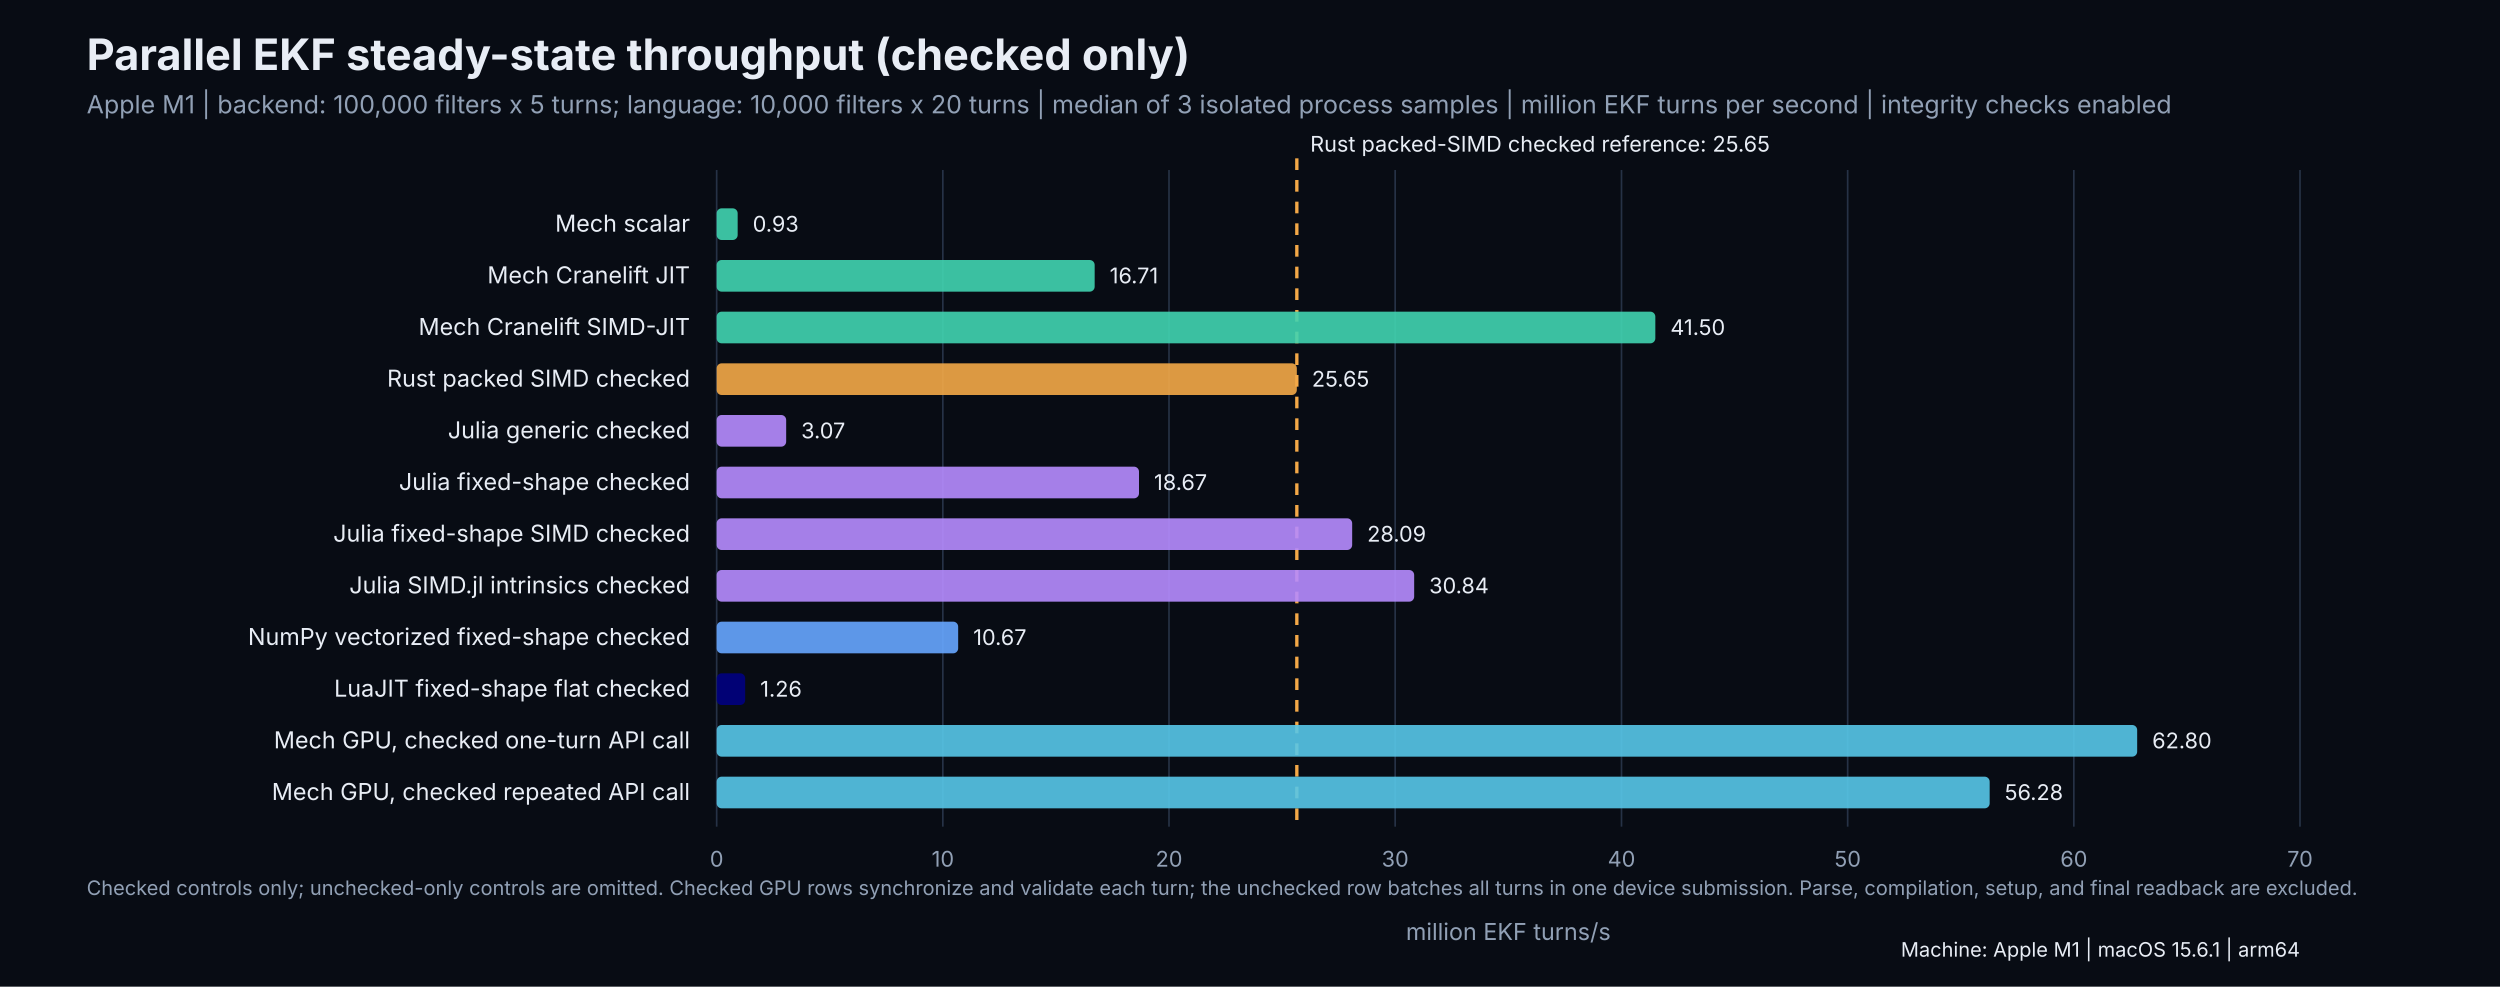
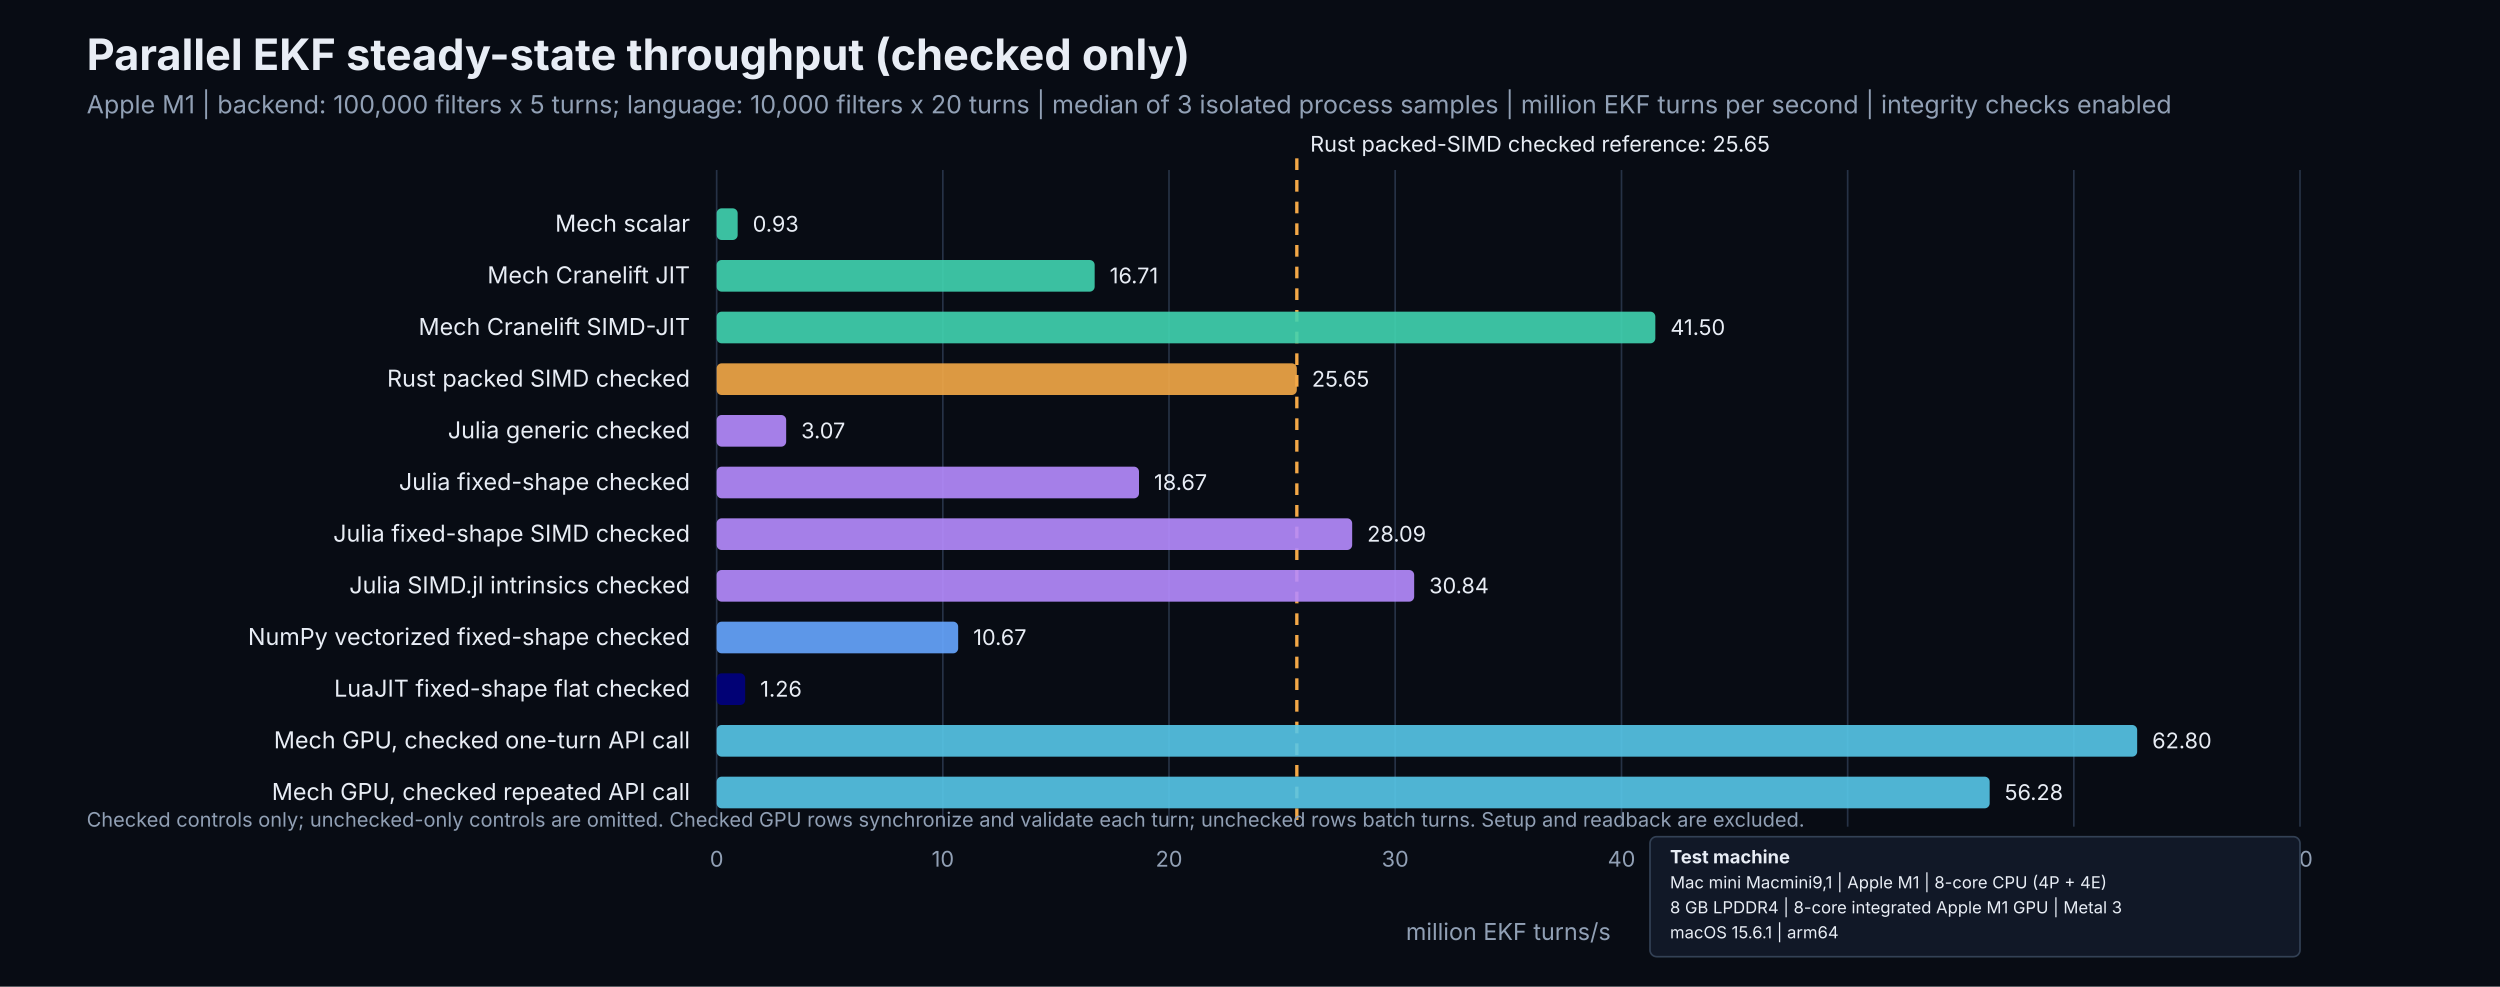
<svg xmlns="http://www.w3.org/2000/svg" width="1500" height="592" viewBox="0 0 1500 592">
  <rect width="100%" height="100%" fill="#080c14" />
  <style>text{font-family:-apple-system,BlinkMacSystemFont,"Segoe UI",sans-serif;fill:#e8edf5} .muted{fill:#91a0b5} .grid{stroke:#263246;stroke-width:1} .axis{fill:#91a0b5;font-size:13px} .label{font-size:14px} .value{font-size:13px;font-variant-numeric:tabular-nums}</style>
  <text x="52" y="42" font-size="26" font-weight="700">Parallel EKF steady-state throughput (checked only)</text>
  <text x="52" y="68" class="muted" font-size="15">Apple M1 | backend: 100,000 filters x 5 turns; language: 10,000 filters x 20 turns | median of 3 isolated process samples | million EKF turns per second | integrity checks enabled</text>
  <line x1="430.0" y1="102" x2="430.0" y2="496" class="grid" />
  <text x="430.0" y="520" text-anchor="middle" class="axis">0</text>
  <line x1="565.7" y1="102" x2="565.7" y2="496" class="grid" />
  <text x="565.7" y="520" text-anchor="middle" class="axis">10</text>
  <line x1="701.4" y1="102" x2="701.4" y2="496" class="grid" />
  <text x="701.4" y="520" text-anchor="middle" class="axis">20</text>
  <line x1="837.1" y1="102" x2="837.1" y2="496" class="grid" />
  <text x="837.1" y="520" text-anchor="middle" class="axis">30</text>
  <line x1="972.9" y1="102" x2="972.9" y2="496" class="grid" />
  <text x="972.9" y="520" text-anchor="middle" class="axis">40</text>
  <line x1="1108.6" y1="102" x2="1108.6" y2="496" class="grid" />
  <text x="1108.6" y="520" text-anchor="middle" class="axis">50</text>
  <line x1="1244.3" y1="102" x2="1244.3" y2="496" class="grid" />
  <text x="1244.3" y="520" text-anchor="middle" class="axis">60</text>
  <line x1="1380.0" y1="102" x2="1380.0" y2="496" class="grid" />
  <text x="1380.0" y="520" text-anchor="middle" class="axis">70</text>
  <text x="905.0" y="564" text-anchor="middle" class="muted" font-size="14">million EKF turns/s</text>
  <line x1="778.1" y1="95" x2="778.1" y2="496" stroke="#f3a847" stroke-width="2" stroke-dasharray="7 6" />
  <text x="786.1" y="91" fill="#f3a847" font-size="13">Rust packed-SIMD checked reference: 25.65</text>
  <text x="414" y="139" text-anchor="end" class="label">Mech scalar</text>
  <rect x="430" y="125" width="12.6" height="19" rx="3" fill="#40d4b0" opacity="0.9" />
  <text x="451.6" y="139" class="value">0.93</text>
  <text x="414" y="170" text-anchor="end" class="label">Mech Cranelift JIT</text>
  <rect x="430" y="156" width="226.8" height="19" rx="3" fill="#40d4b0" opacity="0.9" />
  <text x="665.8" y="170" class="value">16.71</text>
  <text x="414" y="201" text-anchor="end" class="label">Mech Cranelift SIMD-JIT</text>
  <rect x="430" y="187" width="563.2" height="19" rx="3" fill="#40d4b0" opacity="0.9" />
  <text x="1002.2" y="201" class="value">41.50</text>
  <text x="414" y="232" text-anchor="end" class="label">Rust packed SIMD checked</text>
  <rect x="430" y="218" width="348.1" height="19" rx="3" fill="#f3a847" opacity="0.9" />
  <text x="787.1" y="232" class="value">25.65</text>
  <text x="414" y="263" text-anchor="end" class="label">Julia generic checked</text>
  <rect x="430" y="249" width="41.7" height="19" rx="3" fill="#b68cff" opacity="0.9" />
  <text x="480.7" y="263" class="value">3.07</text>
  <text x="414" y="294" text-anchor="end" class="label">Julia fixed-shape checked</text>
  <rect x="430" y="280" width="253.4" height="19" rx="3" fill="#b68cff" opacity="0.9" />
  <text x="692.4" y="294" class="value">18.67</text>
  <text x="414" y="325" text-anchor="end" class="label">Julia fixed-shape SIMD checked</text>
  <rect x="430" y="311" width="381.3" height="19" rx="3" fill="#b68cff" opacity="0.9" />
  <text x="820.3" y="325" class="value">28.09</text>
  <text x="414" y="356" text-anchor="end" class="label">Julia SIMD.jl intrinsics checked</text>
  <rect x="430" y="342" width="418.5" height="19" rx="3" fill="#b68cff" opacity="0.9" />
  <text x="857.5" y="356" class="value">30.84</text>
  <text x="414" y="387" text-anchor="end" class="label">NumPy vectorized fixed-shape checked</text>
  <rect x="430" y="373" width="144.9" height="19" rx="3" fill="#66a6ff" opacity="0.9" />
  <text x="583.9" y="387" class="value">10.67</text>
  <text x="414" y="418" text-anchor="end" class="label">LuaJIT fixed-shape flat checked</text>
  <rect x="430" y="404" width="17.1" height="19" rx="3" fill="#000080" opacity="0.9" />
  <text x="456.1" y="418" class="value">1.26</text>
  <text x="414" y="449" text-anchor="end" class="label">Mech GPU, checked one-turn API call</text>
  <rect x="430" y="435" width="852.3" height="19" rx="3" fill="#56c7e8" opacity="0.9" />
  <text x="1291.3" y="449" class="value">62.80</text>
  <text x="414" y="480" text-anchor="end" class="label">Mech GPU, checked repeated API call</text>
  <rect x="430" y="466" width="763.8" height="19" rx="3" fill="#56c7e8" opacity="0.9" />
  <text x="1202.8" y="480" class="value">56.28</text>
-   <text x="52" y="537" class="muted" font-size="12">Checked controls only; unchecked-only controls are omitted. Checked GPU rows synchronize and validate each turn; the unchecked row batches all turns in one device submission. Parse, compilation, setup, and final readback are excluded.</text>
-   <text x="1380" y="574" text-anchor="end" fill="#91a0b5" font-size="12">Machine: Apple M1 | macOS 15.6.1 | arm64</text>
+   <text x="52" y="496" class="muted" font-size="12">Checked controls only; unchecked-only controls are omitted. Checked GPU rows synchronize and validate each turn; unchecked rows batch turns. Setup and readback are excluded.</text>
+   <g aria-label="Test machine">
+     <rect x="990" y="502" width="390" height="72" rx="4" fill="#111827" stroke="#334155" />
+     <text x="1002" y="518" fill="#e8edf5" font-size="11" font-weight="700">Test machine</text>
+     <text x="1002" y="533" fill="#91a0b5" font-size="10">Mac mini Macmini9,1 | Apple M1 | 8-core CPU (4P + 4E)</text>
+     <text x="1002" y="548" fill="#91a0b5" font-size="10">8 GB LPDDR4 | 8-core integrated Apple M1 GPU | Metal 3</text>
+     <text x="1002" y="563" fill="#91a0b5" font-size="10">macOS 15.6.1 | arm64</text>
+   </g>
</svg>
